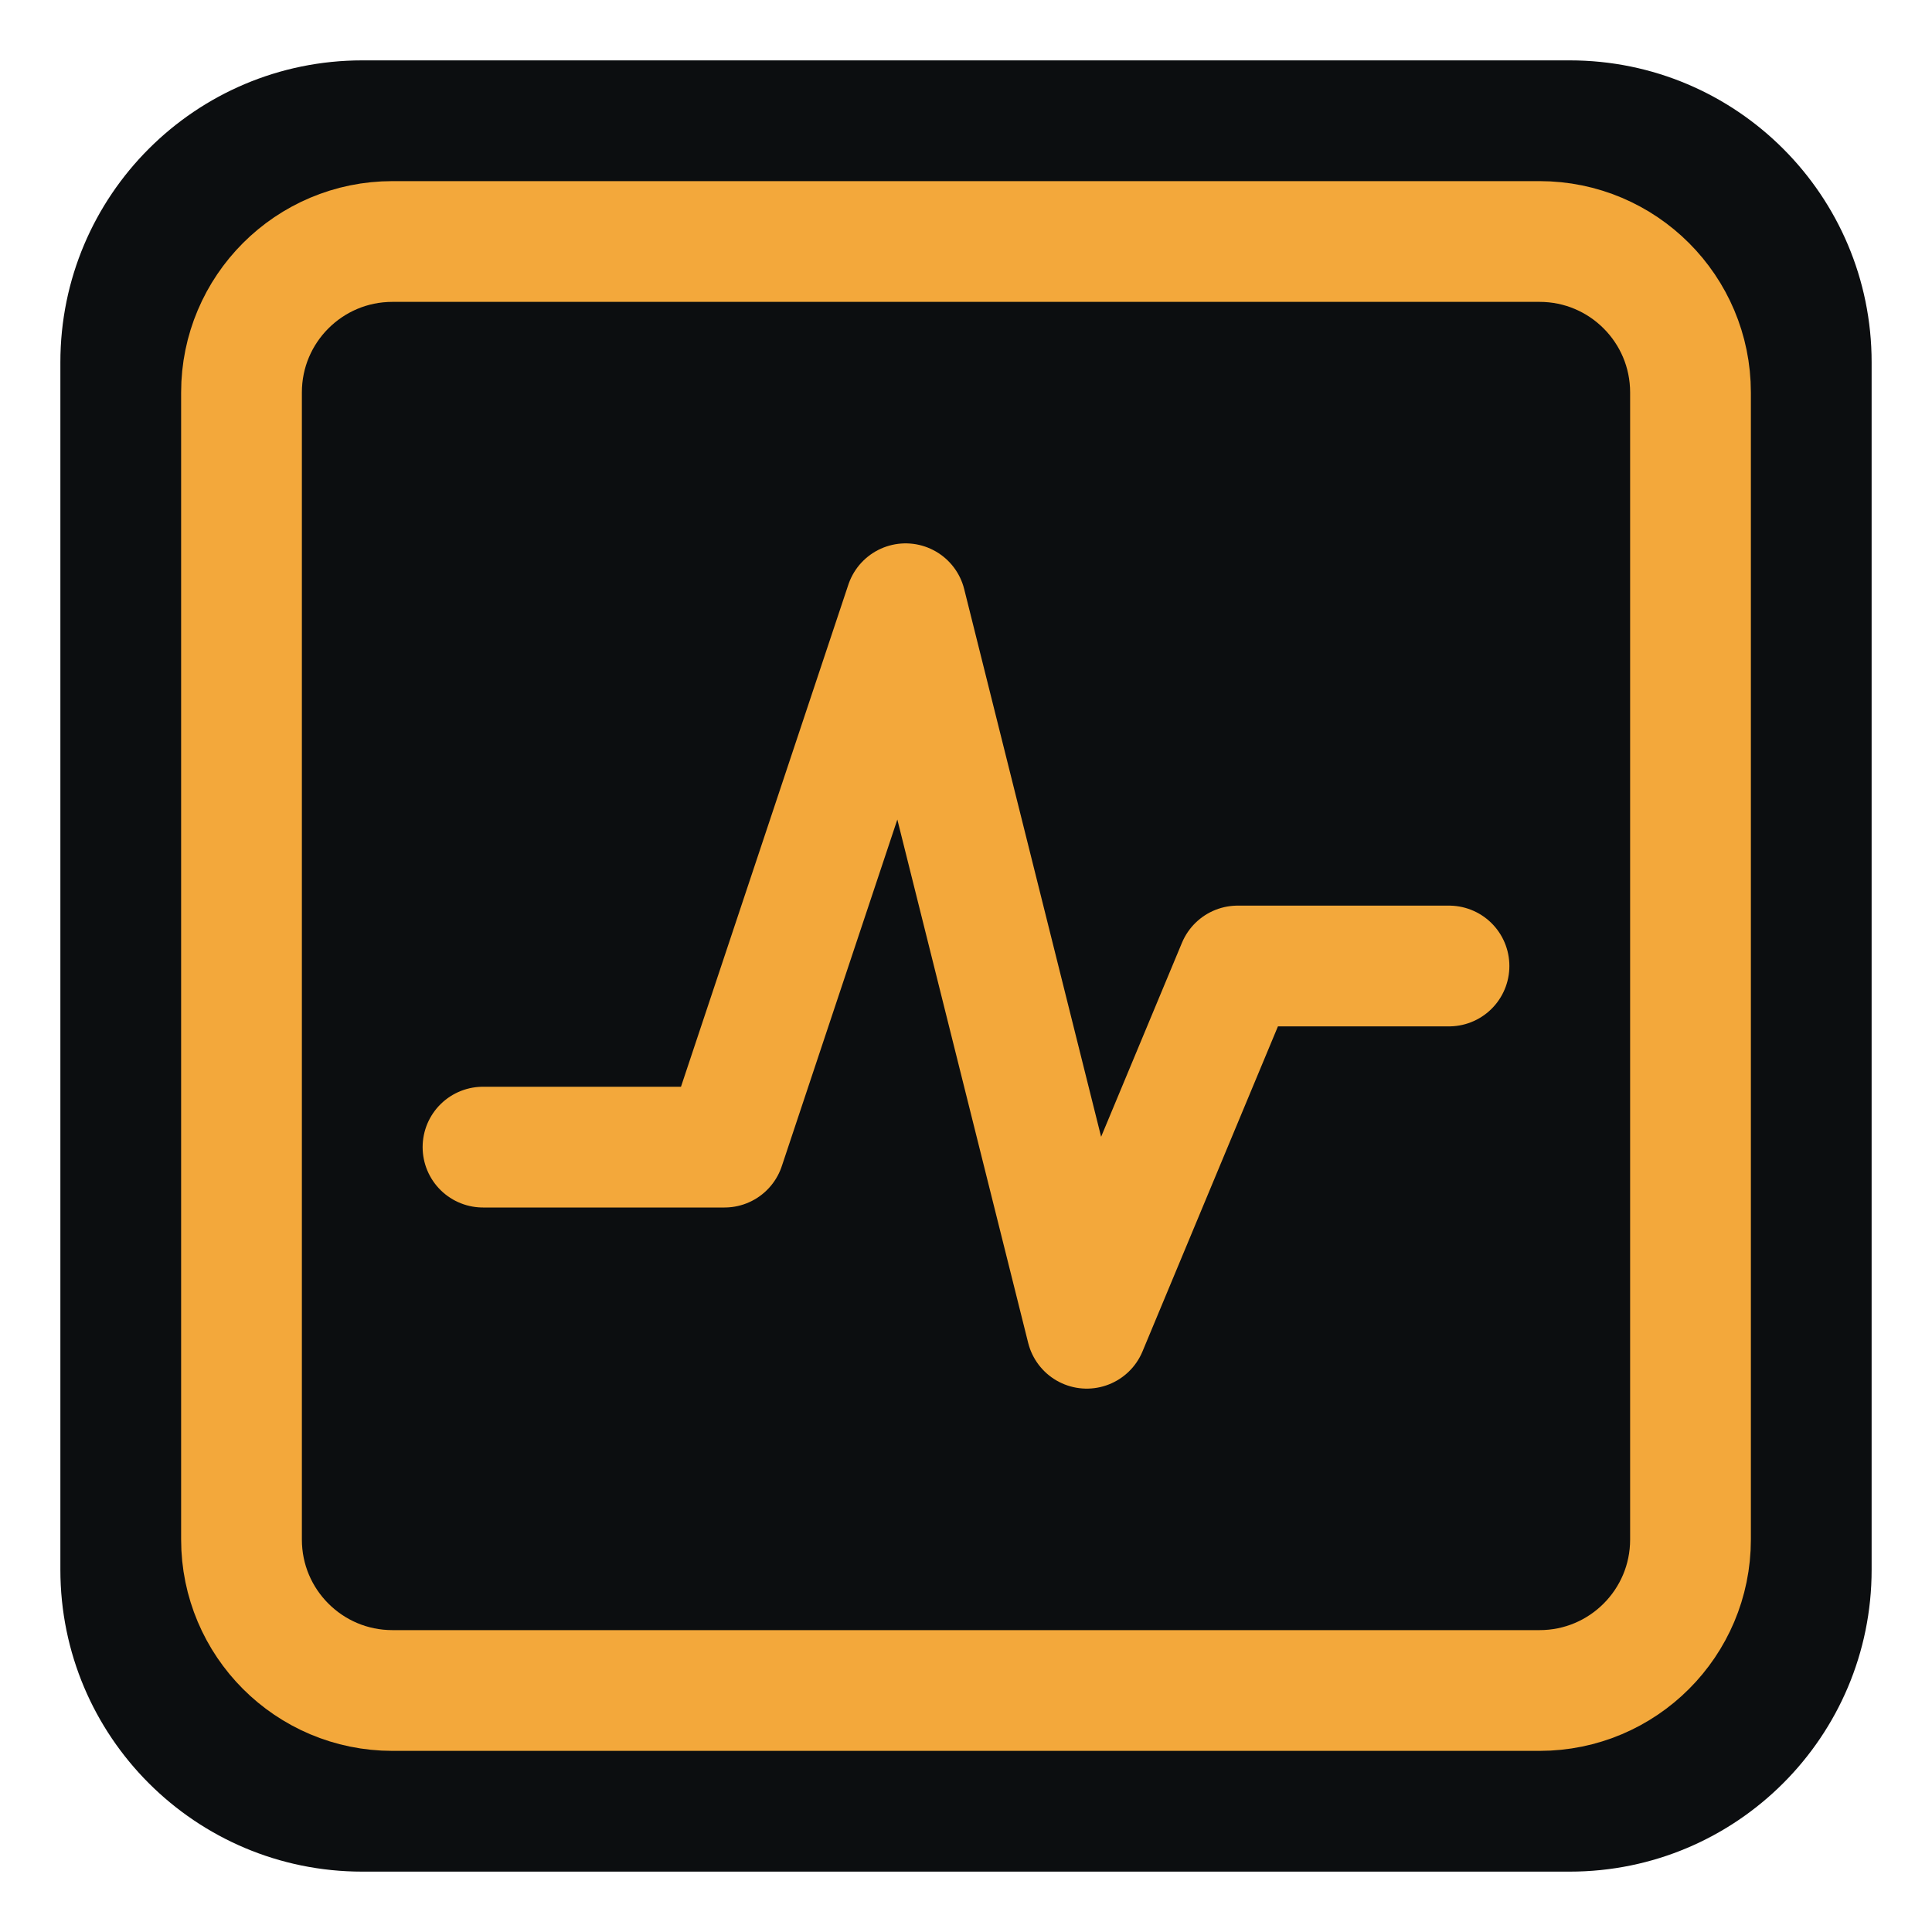
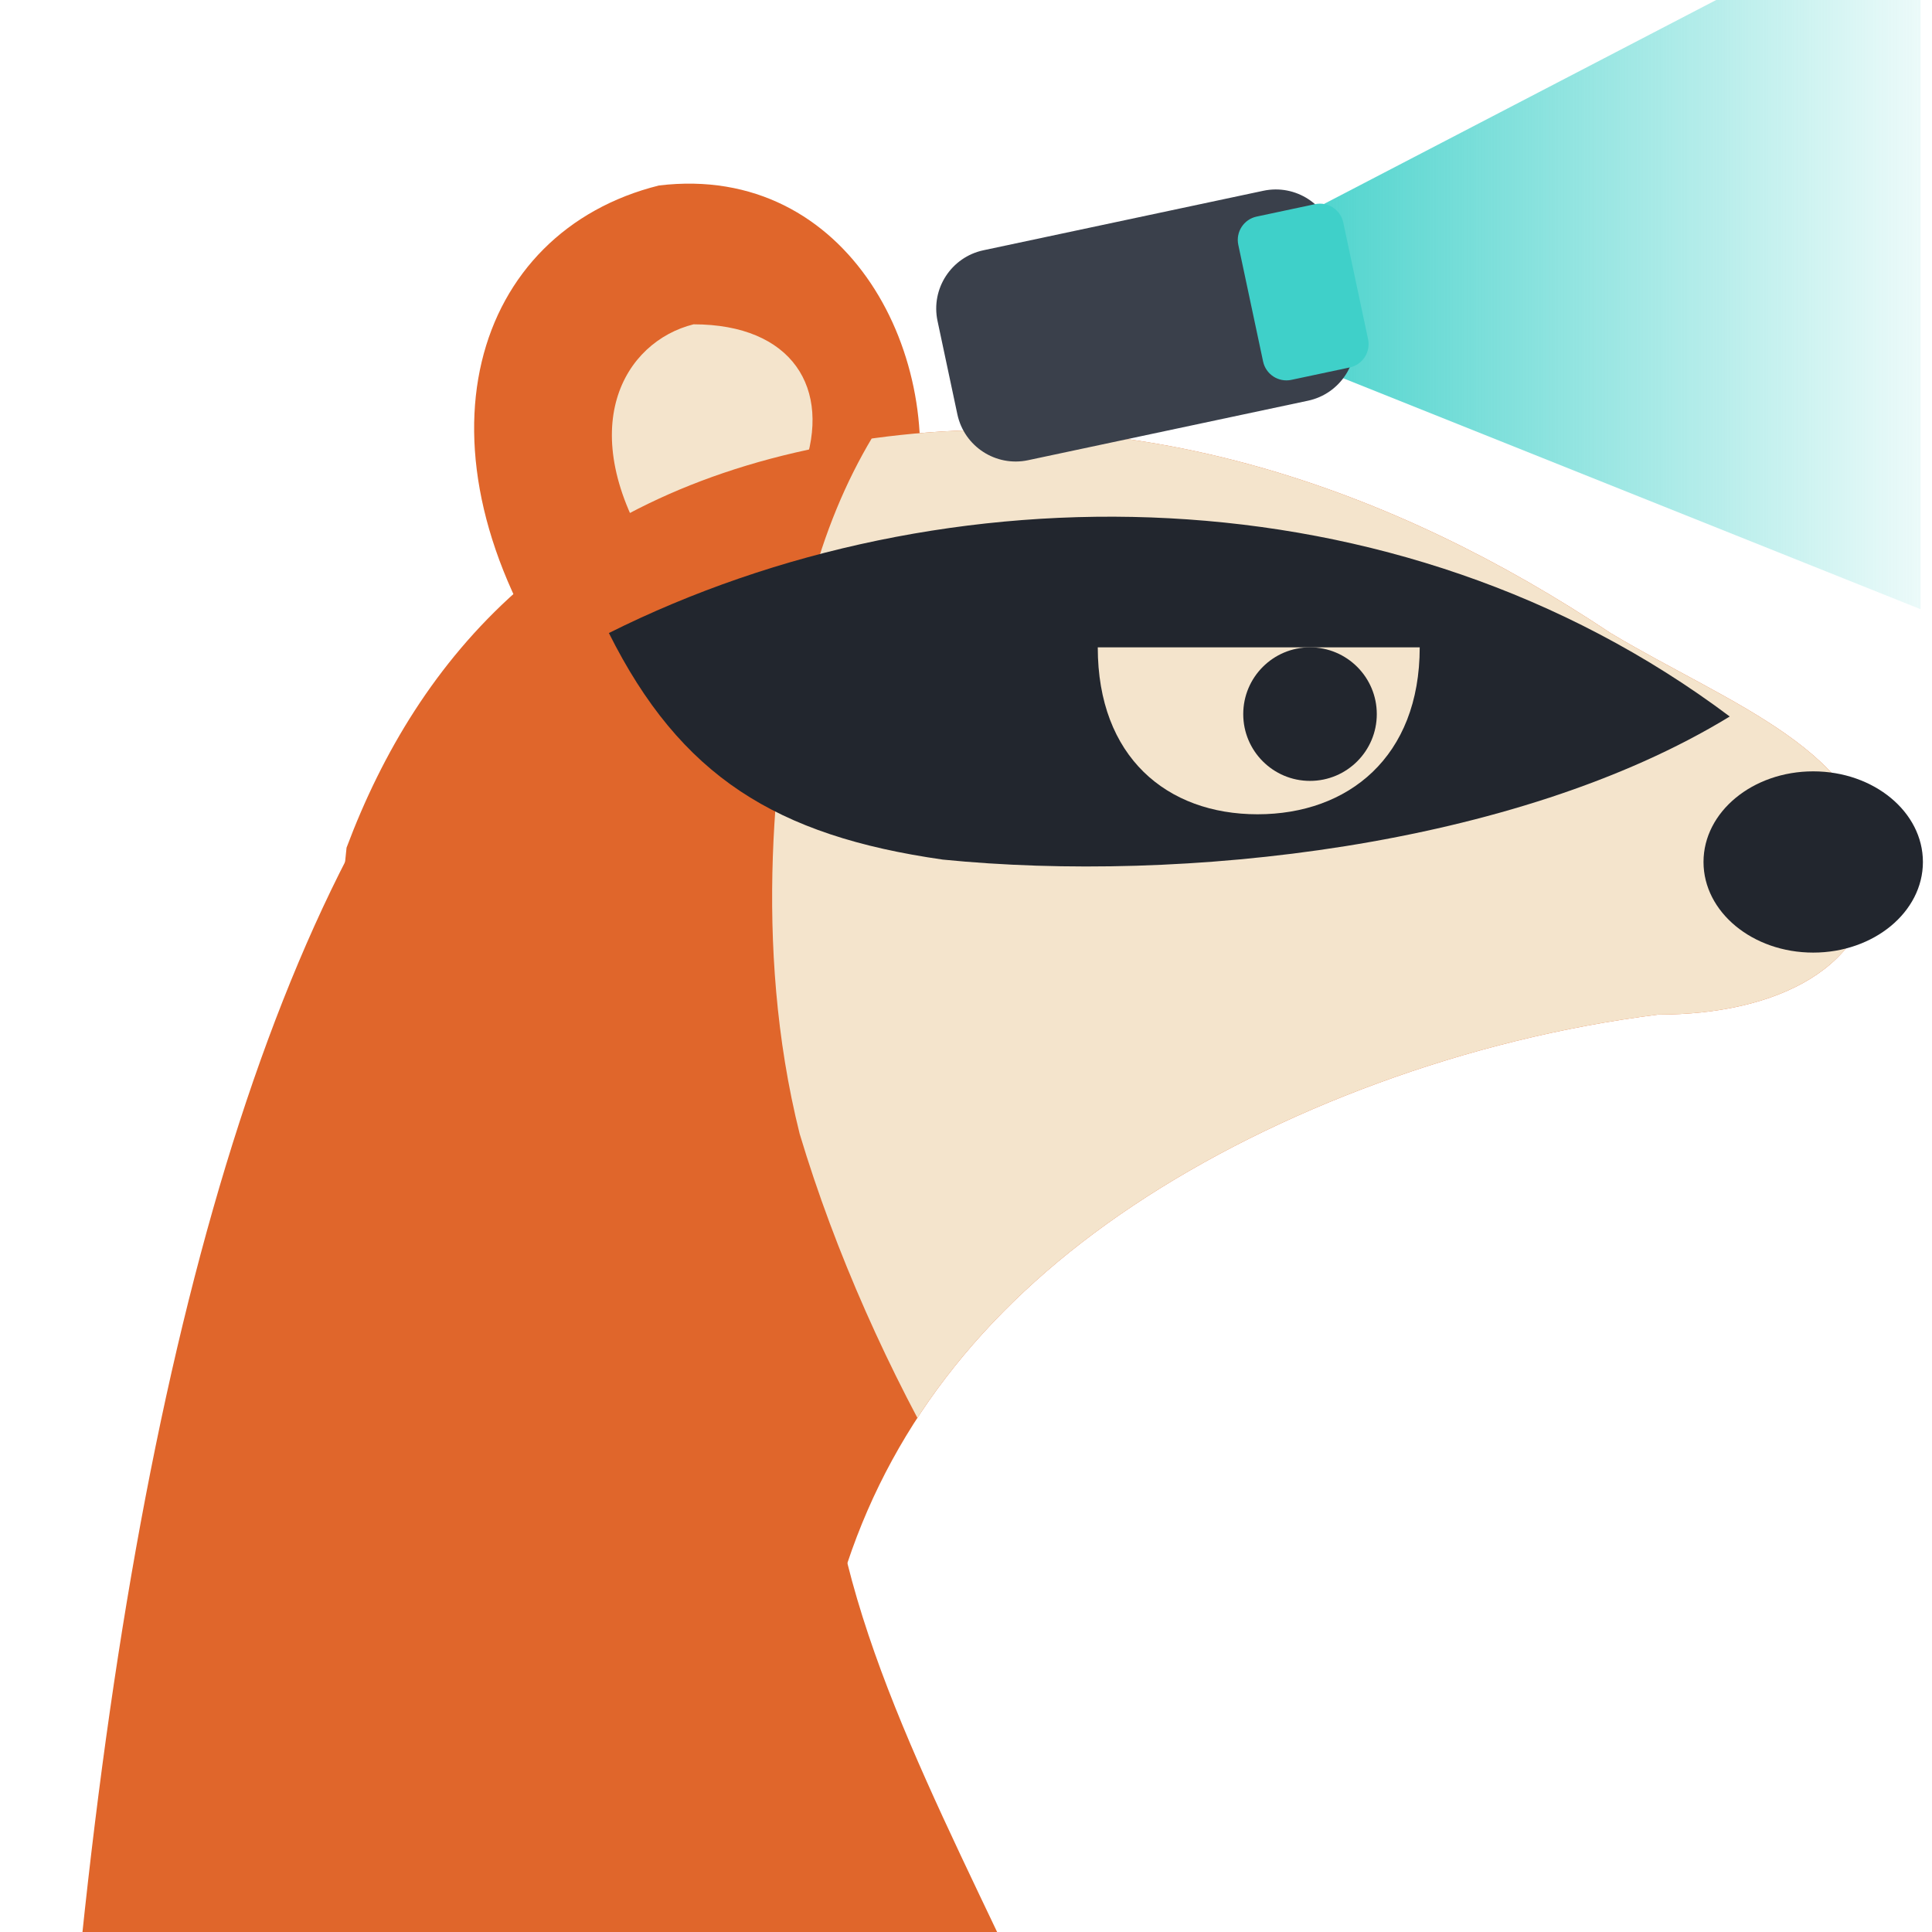
- <svg xmlns="http://www.w3.org/2000/svg" viewBox="0 0 32 32">
-   <rect x="1" y="1" width="30" height="30" rx="5" fill="#0c0e10" />
-   <rect x="4" y="4" width="24" height="24" rx="2.5" fill="none" stroke="#f3a83b" stroke-width="2" />
-   <path d="M8 19h4l3-9 3 12 2.5-6H24" fill="none" stroke="#f3a83b" stroke-width="2" stroke-linejoin="round" stroke-linecap="round" />
+ <svg xmlns="http://www.w3.org/2000/svg" viewBox="0 0 64 64" role="img" aria-label="fastvol">
+   <defs>
+     <linearGradient id="fv-beam" x1="0" y1="0" x2="1" y2="0">
+       <stop offset="0" stop-color="#3fd0c9" stop-opacity=".9" />
+       <stop offset="1" stop-color="#3fd0c9" stop-opacity=".1" />
+     </linearGradient>
+     <path id="fv-head" d="M62 62C65 54 71 47 83 45C95 43 106 47 115 53C120 56 126 58 126 63C126 67 122 69 117 69C109 70 101 73 95 77C89 81 85 86 83 92C82 97 79 101 72 101H58Z" />
+     <clipPath id="fv-head-clip">
+       <use href="#fv-head" />
+     </clipPath>
+   </defs>
+   <g transform="translate(-37.5 -20.9) scale(.79)">
+     <path fill="url(#fv-beam)" d="M103 35L128 22V52L103 42Z" />
+     <path fill="#e0662b" d="M66 56C57 68 52 90 50 118H94C90 108 85 100 83 92Z" />
+     <g transform="rotate(-14 78 50)">
+       <path fill="#e0662b" d="M70 53C66 42 71 34 79 34C87 35 89 44 86 50Z" />
+       <path fill="#f4e4cc" d="M75 49C73 43 76 40 79 40C83 41 84 44 82 47Z" />
+     </g>
+     <use href="#fv-head" fill="#e0662b" />
+     <g clip-path="url(#fv-head-clip)">
+       <path fill="#f4e4cc" d="M87 41C98 42 110 48 130 56V100H96C90 94 84 84 81 74C79 66 80 58 81 53C82 48 84 44 87 41Z" />
+       <path fill="#22262e" d="M73 53C87 46 106 46 120 56.5C111 62 97 63.5 87 62.5C80 61.5 76 59 73 53Z" />
+     </g>
+     <path fill="#f4e4cc" d="M93.5 53.6H107C107 58.2 104 60.6 100.2 60.6C96.4 60.6 93.5 58.2 93.5 53.6Z" />
+     <circle cx="102.4" cy="56.4" r="2.8" fill="#22262e" />
+     <ellipse cx="123.5" cy="62.6" rx="4.6" ry="3.8" fill="#22262e" />
+     <g transform="rotate(-12 96 40)">
+       <rect x="87" y="35.5" width="17" height="9" rx="2.5" fill="#3a404b" />
+       <rect x="100" y="36.5" width="4.5" height="7" rx="1" fill="#3fd0c9" />
+     </g>
+   </g>
</svg>
